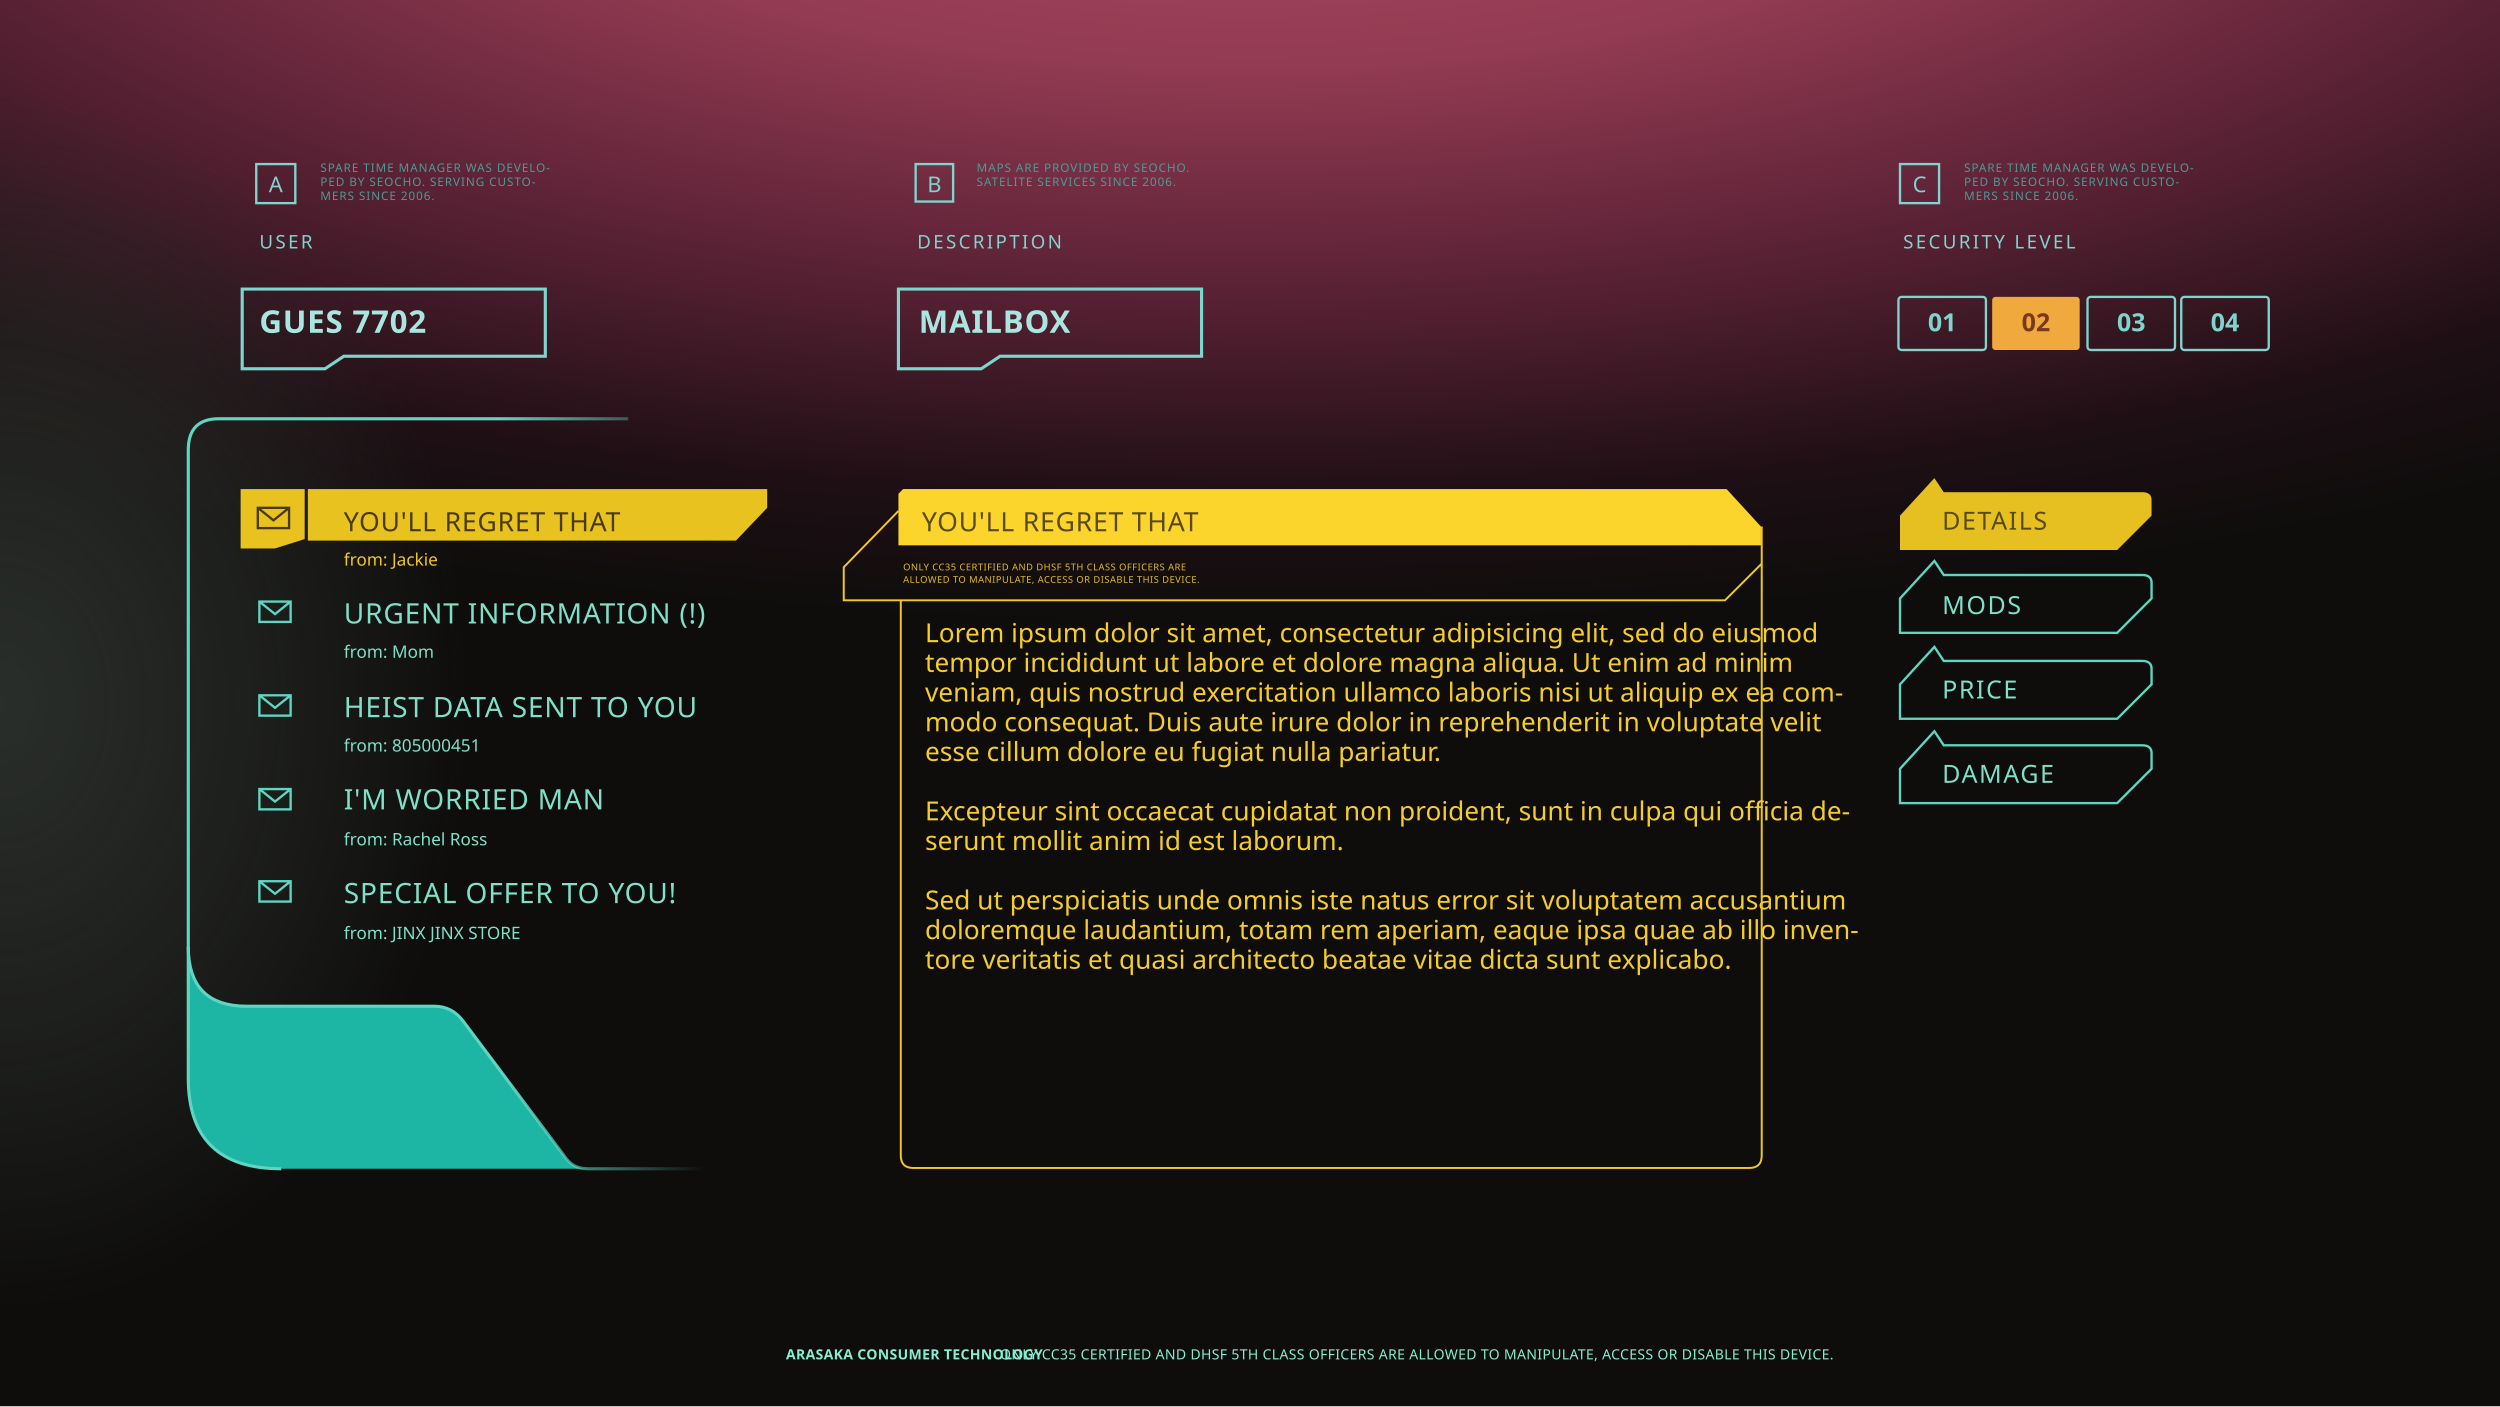
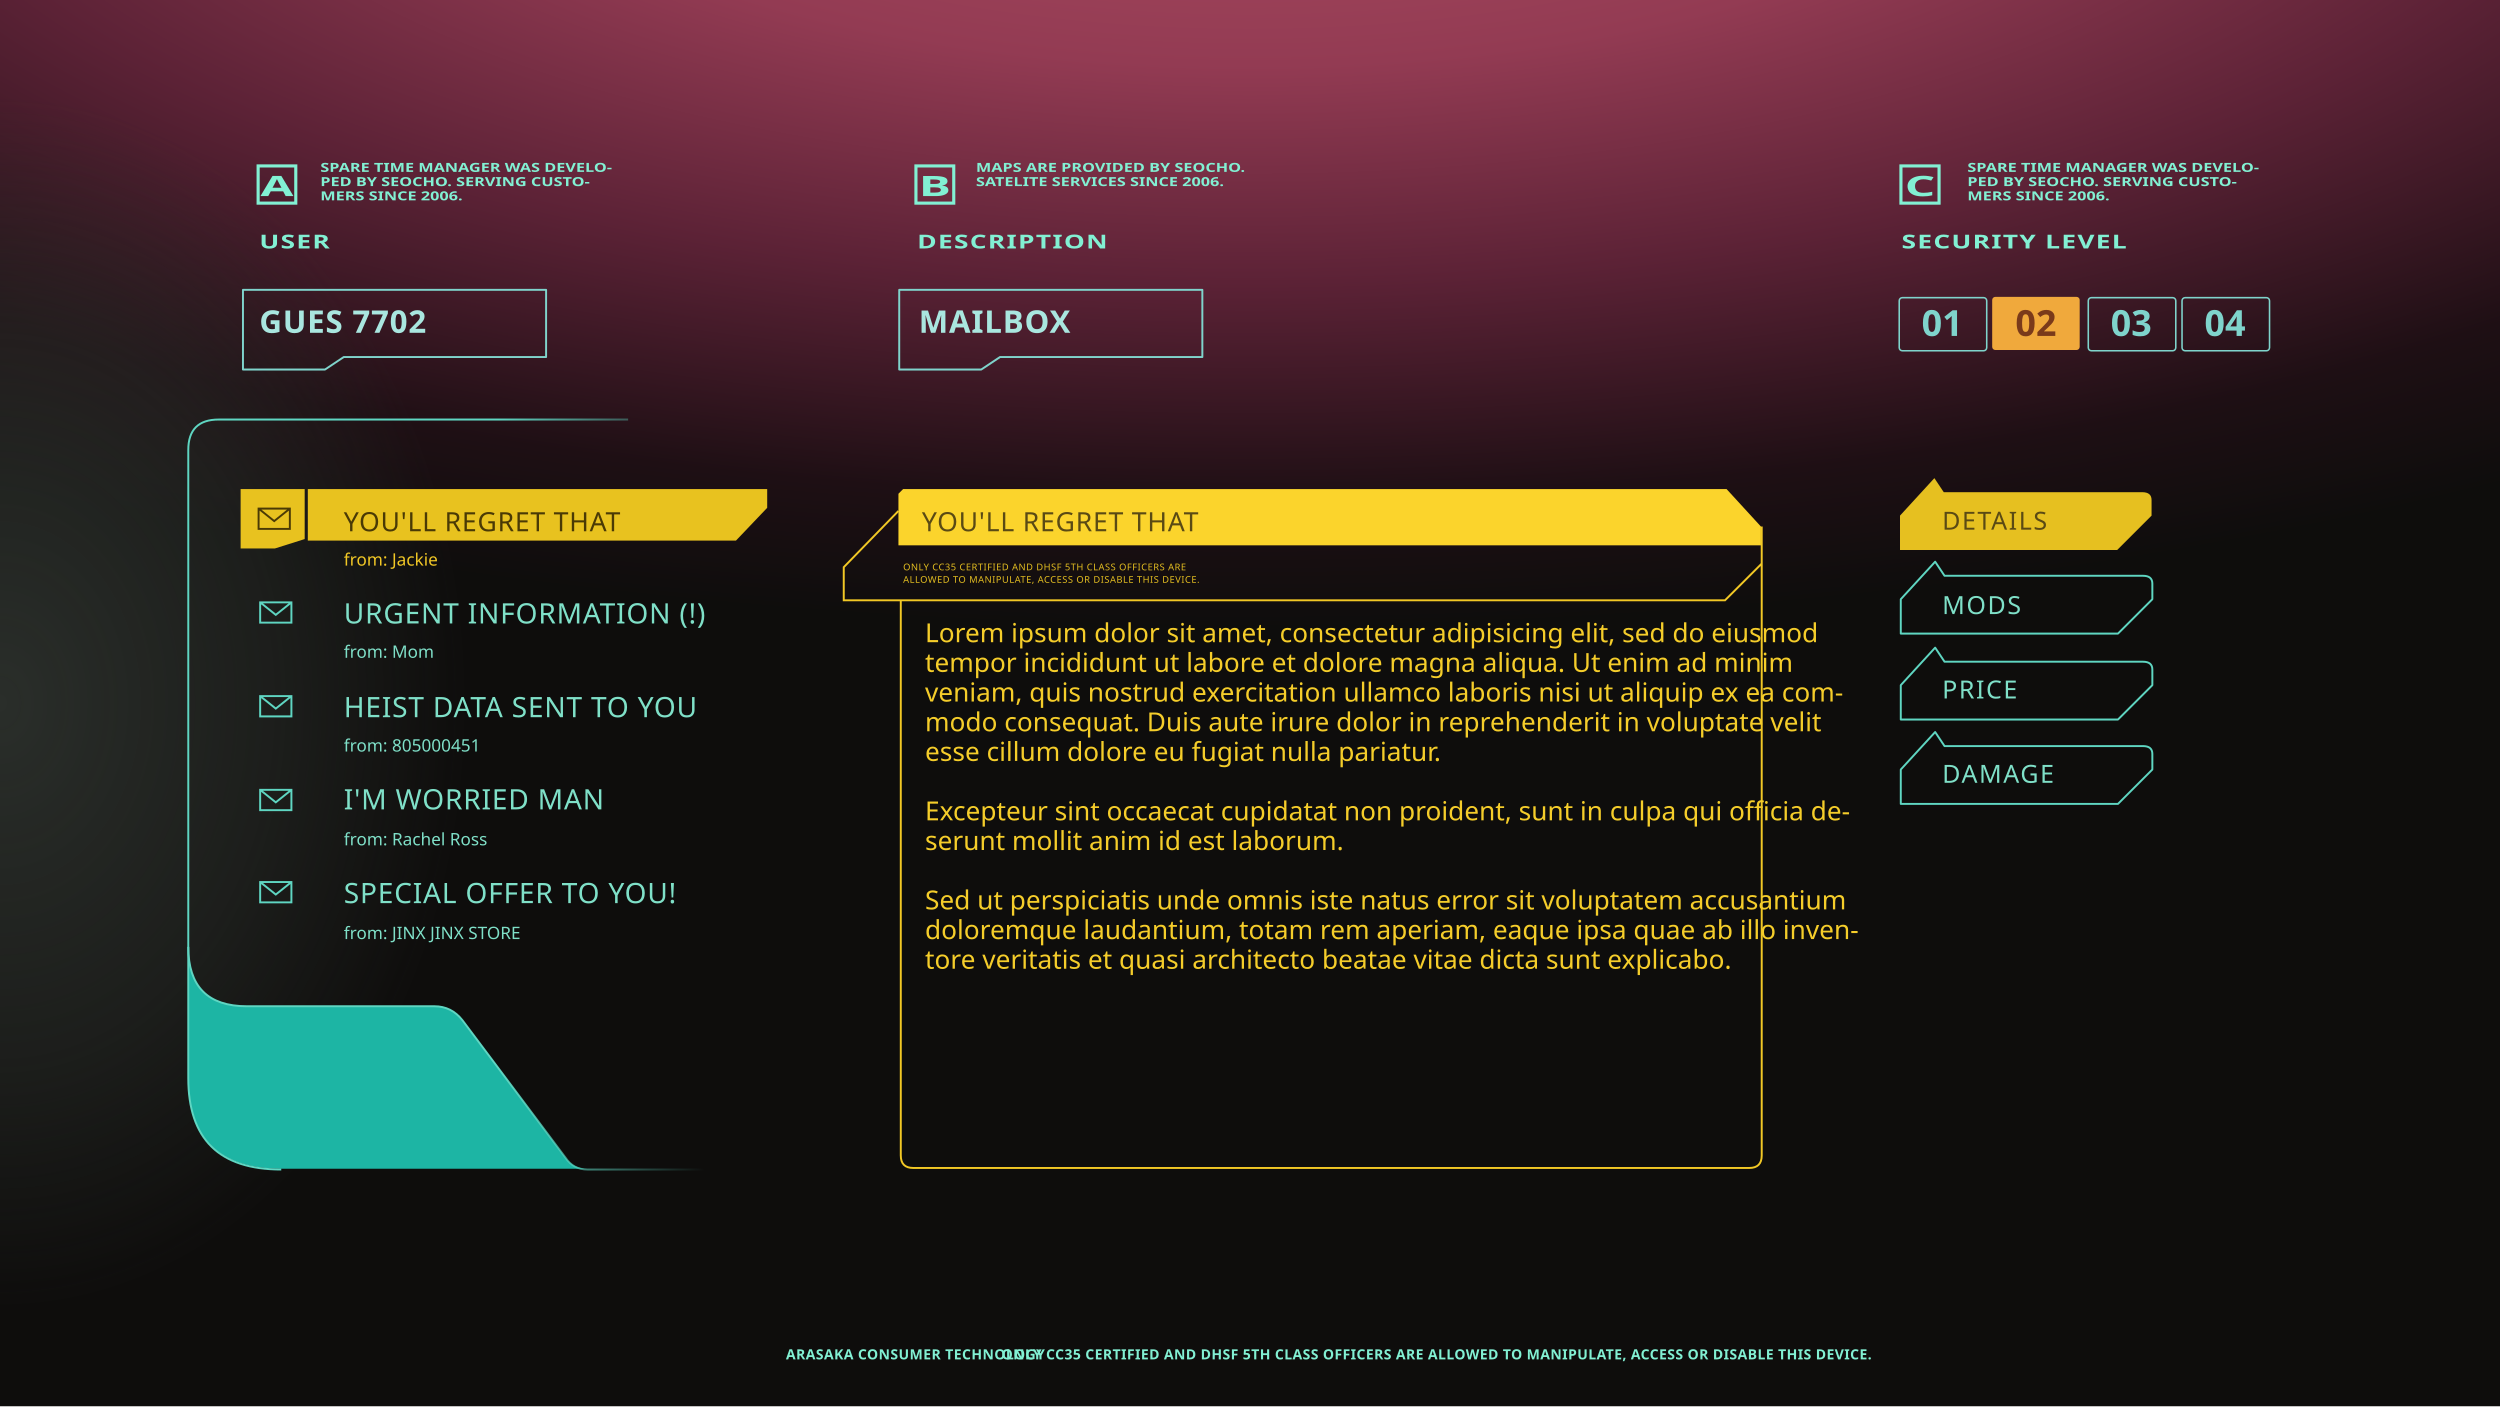
<svg xmlns="http://www.w3.org/2000/svg" width="1600" height="900" viewBox="0 0 1600 900">
  <defs>
    <radialGradient id="bloom" cx="0.5" cy="-0.25" r="0.9">
      <stop offset="0" stop-color="#b05064" />
      <stop offset="0.35" stop-color="#933b53" />
      <stop offset="0.6" stop-color="#5c2236" />
      <stop offset="0.85" stop-color="#1e0f14" />
      <stop offset="1" stop-color="#0e0d0c" />
    </radialGradient>
    <radialGradient id="leftwash" cx="0" cy="0.5" r="0.5">
      <stop offset="0" stop-color="#2a2e2a" stop-opacity="1" />
      <stop offset="0.6" stop-color="#2a2e2a" stop-opacity="0.5" />
      <stop offset="1" stop-color="#2a2e2a" stop-opacity="0" />
    </radialGradient>
    <linearGradient id="fadeR" x1="0" x2="1" y1="0" y2="0">
      <stop offset="0" stop-color="#5fd6c2" stop-opacity="1" />
      <stop offset="0.6" stop-color="#5fd6c2" stop-opacity="1" />
      <stop offset="1" stop-color="#5fd6c2" stop-opacity="0" />
    </linearGradient>
    <path id="chev" d="M 0,46 V 24 L 22,0 L 28,9 H 155 Q 161,9 161,14 V 24 L 139,46 Z" />
    <path id="env" d="M 0,0 H 20 V 13 H 0 Z M 0,0 L 10,8 L 20,0" />
    <rect id="badge" width="56" height="34" rx="2" />
  </defs>
  <rect width="1600" height="900" fill="#0e0d0c" />
  <rect width="1600" height="620" fill="url(#bloom)" />
  <rect x="0" y="60" width="600" height="780" fill="url(#leftwash)" />
  <g font-family="Rajdhani" fill="#7fd4cc">
-     <g font-size="7.5" letter-spacing="0.6" fill="#4f9a92">
-       <text x="205" y="110">SPARE TIME MANAGER WAS DEVELO-</text>
-       <text x="205" y="119">PED BY SEOCHO. SERVING CUSTO-</text>
-       <text x="205" y="128">MERS SINCE 2006.</text>
-       <text x="625" y="110">MAPS ARE PROVIDED BY SEOCHO.</text>
-       <text x="625" y="119">SATELITE SERVICES SINCE 2006.</text>
-       <text x="1257" y="110">SPARE TIME MANAGER WAS DEVELO-</text>
-       <text x="1257" y="119">PED BY SEOCHO. SERVING CUSTO-</text>
-       <text x="1257" y="128">MERS SINCE 2006.</text>
+     <g font-size="8" font-weight="600" fill="#82f0d3">
+       <g transform="translate(205 0) scale(1.3 1)">
+         <text x="0" y="110">SPARE TIME MANAGER WAS DEVELO-</text>
+         <text x="0" y="119.1">PED BY SEOCHO. SERVING CUSTO-</text>
+         <text x="0" y="128.2">MERS SINCE 2006.</text>
+       </g>
+       <g transform="translate(624.6 0) scale(1.3 1)">
+         <text x="0" y="110">MAPS ARE PROVIDED BY SEOCHO.</text>
+         <text x="0" y="119.1">SATELITE SERVICES SINCE 2006.</text>
+       </g>
+       <g transform="translate(1259.1 0) scale(1.3 1)">
+         <text x="0" y="110">SPARE TIME MANAGER WAS DEVELO-</text>
+         <text x="0" y="119.1">PED BY SEOCHO. SERVING CUSTO-</text>
+         <text x="0" y="128.2">MERS SINCE 2006.</text>
+       </g>
    </g>
-     <rect x="164" y="105" width="25" height="25" fill="none" stroke="#7fd4cc" stroke-width="1.5" />
-     <text x="176.5" y="123" font-size="14" text-anchor="middle">A</text>
-     <text x="166" y="159" font-size="12" letter-spacing="1.5">USER</text>
-     <rect x="586" y="105" width="24" height="24" fill="none" stroke="#7fd4cc" stroke-width="1.5" />
-     <text x="598" y="123" font-size="14" text-anchor="middle">B</text>
-     <text x="587" y="159" font-size="12" letter-spacing="1.5">DESCRIPTION</text>
-     <rect x="1216" y="105" width="25" height="25" fill="none" stroke="#7fd4cc" stroke-width="1.5" />
-     <text x="1228.5" y="123" font-size="14" text-anchor="middle">C</text>
-     <text x="1218" y="159" font-size="12" letter-spacing="1.5">SECURITY LEVEL</text>
+     <g fill="none" stroke="#82f0d3" stroke-width="2">
+       <rect x="165.2" y="106.2" width="24.1" height="23.8" />
+       <rect x="586.2" y="106.2" width="24.2" height="23.8" />
+       <rect x="1216.6" y="106.2" width="24.4" height="23.8" />
+     </g>
+     <g font-size="18" font-weight="600" text-anchor="middle" fill="#82f0d3">
+       <text transform="translate(177.25 125.5) scale(1.7 1)">A</text>
+       <text transform="translate(598.3 125.5) scale(1.7 1)">B</text>
+       <text transform="translate(1228.8 125.5) scale(1.7 1)">C</text>
+     </g>
+     <g font-size="12.3" font-weight="600" letter-spacing="0.6" fill="#82f0d3">
+       <text transform="translate(166 159) scale(1.37 1)">USER</text>
+       <text transform="translate(587 159) scale(1.37 1)">DESCRIPTION</text>
+       <text transform="translate(1217 159) scale(1.37 1)">SECURITY LEVEL</text>
+     </g>
  </g>
-   <g fill="none" stroke="#7fd4cc" stroke-width="2">
-     <path d="M 155,185 H 349 V 228 H 220 L 208,236 H 155 Z" />
-     <path d="M 575,185 H 769 V 228 H 640 L 628,236 H 575 Z" />
+   <g fill="none" stroke="#7fd4cc" stroke-width="1.25" stroke-linejoin="round">
+     <path d="M 155.5,185.5 H 349.5 V 228.5 H 220 L 208,236.5 H 155.5 Z" />
+     <path d="M 575.5,185.5 H 769.5 V 228.5 H 640 L 628,236.5 H 575.5 Z" />
  </g>
  <g font-family="Rajdhani" font-size="20" font-weight="600" letter-spacing="0.5" fill="#a9e6df">
    <text x="166" y="213">GUES 7702</text>
    <text x="588" y="213">MAILBOX</text>
  </g>
-   <g font-family="Rajdhani" font-size="16" font-weight="600" text-anchor="middle">
-     <use href="#badge" x="1215" y="190" fill="none" stroke="#7fd4cc" stroke-width="1.5" />
-     <text x="1243" y="212" fill="#7fd4cc">01</text>
+   <g font-family="Rajdhani" font-size="23" font-weight="600" text-anchor="middle">
+     <use href="#badge" x="1215.5" y="190.5" fill="none" stroke="#7fd4cc" stroke-width="1" />
+     <text x="1243" y="215" fill="#7fd4cc">01</text>
    <use href="#badge" x="1275" y="190" fill="#f0a93c" />
-     <text x="1303" y="212" fill="#7a3a1a">02</text>
-     <use href="#badge" x="1336" y="190" fill="none" stroke="#7fd4cc" stroke-width="1.5" />
-     <text x="1364" y="212" fill="#7fd4cc">03</text>
-     <use href="#badge" x="1396" y="190" fill="none" stroke="#7fd4cc" stroke-width="1.5" />
-     <text x="1424" y="212" fill="#7fd4cc">04</text>
+     <text x="1303" y="215" fill="#7a3a1a">02</text>
+     <use href="#badge" x="1336.5" y="190.5" fill="none" stroke="#7fd4cc" stroke-width="1" />
+     <text x="1364" y="215" fill="#7fd4cc">03</text>
+     <use href="#badge" x="1396.5" y="190.5" fill="none" stroke="#7fd4cc" stroke-width="1" />
+     <text x="1424" y="215" fill="#7fd4cc">04</text>
  </g>
  <path d="M 120.5,606 Q 120.5,644 158,644 H 278 Q 289,644 296,653 L 362,741 Q 367,748 376,748 H 180 Q 120.5,748 120.5,690 Z" fill="#1db5a4" />
-   <path d="M 402,268 H 140 Q 120.5,268 120.5,288 V 606 Q 120.5,644 158,644 H 278 Q 289,644 296,653 L 362,741 Q 367,748 376,748 H 451" fill="none" stroke="url(#fadeR)" stroke-width="2" />
-   <path d="M 120.5,606 V 690 Q 120.5,748 180,748" fill="none" stroke="#5fd6c2" stroke-width="2" />
+   <path d="M 402,268.5 H 140 Q 120.5,268.5 120.5,288 V 606 Q 120.5,644 158,644 H 278 Q 289,644 296,653 L 362,741 Q 367,748.5 376,748.5 H 451" fill="none" stroke="url(#fadeR)" stroke-width="1.25" />
+   <path d="M 120.5,606 V 690 Q 120.5,748.5 180,748.5" fill="none" stroke="#5fd6c2" stroke-width="1.25" />
  <g fill="#e8c21f">
    <path d="M 154,313 H 195 V 345 L 176,351 H 154 Z" />
    <path d="M 197,313 H 491 V 325 L 471,346 H 197 Z" />
  </g>
-   <use href="#env" x="165" y="325" fill="none" stroke="#4a3a05" stroke-width="1.5" />
+   <use href="#env" x="165.5" y="325.5" fill="none" stroke="#4a3a05" stroke-width="1.25" />
  <text x="220" y="340" font-family="Rajdhani" font-size="17" letter-spacing="0.5" fill="#4a3a05">YOU'LL REGRET THAT</text>
  <text x="220" y="362" font-family="Rajdhani" font-size="11" fill="#f2c825">from: Jackie</text>
-   <g fill="none" stroke="#5fd6c2" stroke-width="1.5">
-     <use href="#env" x="166" y="385" />
-     <use href="#env" x="166" y="445" />
-     <use href="#env" x="166" y="505" />
-     <use href="#env" x="166" y="564" />
+   <g fill="none" stroke="#5fd6c2" stroke-width="1.25">
+     <use href="#env" x="166.5" y="385.5" />
+     <use href="#env" x="166.5" y="445.5" />
+     <use href="#env" x="166.5" y="505.5" />
+     <use href="#env" x="166.5" y="564.5" />
  </g>
  <g font-family="Rajdhani" fill="#7fe0c8">
    <g font-size="18" letter-spacing="0.5">
      <text x="220" y="399">URGENT INFORMATION (!)</text>
      <text x="220" y="459">HEIST DATA SENT TO YOU</text>
      <text x="220" y="518">I'M WORRIED MAN</text>
      <text x="220" y="578">SPECIAL OFFER TO YOU!</text>
    </g>
    <g font-size="11">
      <text x="220" y="421">from: Mom</text>
      <text x="220" y="481">from: 805000451</text>
      <text x="220" y="541">from: Rachel Ross</text>
      <text x="220" y="601">from: JINX JINX STORE</text>
    </g>
  </g>
  <path d="M 578,313 H 1105 L 1127,337 V 349 H 575 V 316 Z" fill="#fbd42c" />
  <text x="590" y="340" font-family="Rajdhani" font-size="17" letter-spacing="0.5" fill="#5a4a14">YOU'LL REGRET THAT</text>
  <path d="M 575,327 L 540,363 V 384.2 H 1104 L 1127.5,360.7 M 1127.5,337 V 739.5 Q 1127.5,747.5 1119.5,747.5 H 584.5 Q 576.5,747.5 576.5,739.5 V 384.2" fill="none" stroke="#f2c825" stroke-width="1.25" />
  <g font-family="Rajdhani" font-size="6" letter-spacing="0.3" fill="#e3bd20">
    <text x="578" y="365">ONLY CC35 CERTIFIED AND DHSF 5TH CLASS OFFICERS ARE</text>
    <text x="578" y="373">ALLOWED TO MANIPULATE, ACCESS OR DISABLE THIS DEVICE.</text>
  </g>
  <g font-family="Rajdhani" font-size="16.8" font-weight="500" fill="#f5cd2a">
    <text x="592" y="411">Lorem ipsum dolor sit amet, consectetur adipisicing elit, sed do eiusmod</text>
    <text x="592" y="430">tempor incididunt ut labore et dolore magna aliqua. Ut enim ad minim</text>
    <text x="592" y="449">veniam, quis nostrud exercitation ullamco laboris nisi ut aliquip ex ea com-</text>
    <text x="592" y="468">modo consequat. Duis aute irure dolor in reprehenderit in voluptate velit</text>
    <text x="592" y="487">esse cillum dolore eu fugiat nulla pariatur.</text>
    <text x="592" y="525">Excepteur sint occaecat cupidatat non proident, sunt in culpa qui officia de-</text>
    <text x="592" y="544">serunt mollit anim id est laborum.</text>
    <text x="592" y="582">Sed ut perspiciatis unde omnis iste natus error sit voluptatem accusantium</text>
    <text x="592" y="601">doloremque laudantium, totam rem aperiam, eaque ipsa quae ab illo inven-</text>
    <text x="592" y="620">tore veritatis et quasi architecto beatae vitae dicta sunt explicabo.</text>
  </g>
  <use href="#chev" x="1216" y="306" fill="#e6c020" />
-   <g fill="none" stroke="#5fd6c2" stroke-width="1.5">
-     <use href="#chev" x="1216" y="359" />
-     <use href="#chev" x="1216" y="414" />
-     <use href="#chev" x="1216" y="468" />
+   <g fill="none" stroke="#5fd6c2" stroke-width="1.25" stroke-linejoin="round">
+     <use href="#chev" x="1216.5" y="359.5" />
+     <use href="#chev" x="1216.5" y="414.5" />
+     <use href="#chev" x="1216.5" y="468.5" />
  </g>
  <g font-family="Rajdhani" font-size="16" letter-spacing="1">
    <text x="1243" y="339" fill="#5a4a14">DETAILS</text>
    <text x="1243" y="393" fill="#7fe0c8">MODS</text>
    <text x="1243" y="447" fill="#7fe0c8">PRICE</text>
    <text x="1243" y="501" fill="#7fe0c8">DAMAGE</text>
  </g>
-   <g font-family="Rajdhani" font-size="9" letter-spacing="0.2" fill="#82f0d3">
-     <text x="503" y="870" font-weight="700">ARASAKA CONSUMER TECHNOLOGY</text>
-     <text x="640" y="870">ONLY CC35 CERTIFIED AND DHSF 5TH CLASS OFFICERS ARE ALLOWED TO MANIPULATE, ACCESS OR DISABLE THIS DEVICE.</text>
+   <g font-family="Rajdhani" font-size="9" font-weight="700" fill="#82f0d3">
+     <text x="503" y="870" letter-spacing="0.25">ARASAKA CONSUMER TECHNOLOGY</text>
+     <text x="641" y="870" letter-spacing="0.24">ONLY CC35 CERTIFIED AND DHSF 5TH CLASS OFFICERS ARE ALLOWED TO MANIPULATE, ACCESS OR DISABLE THIS DEVICE.</text>
  </g>
</svg>
